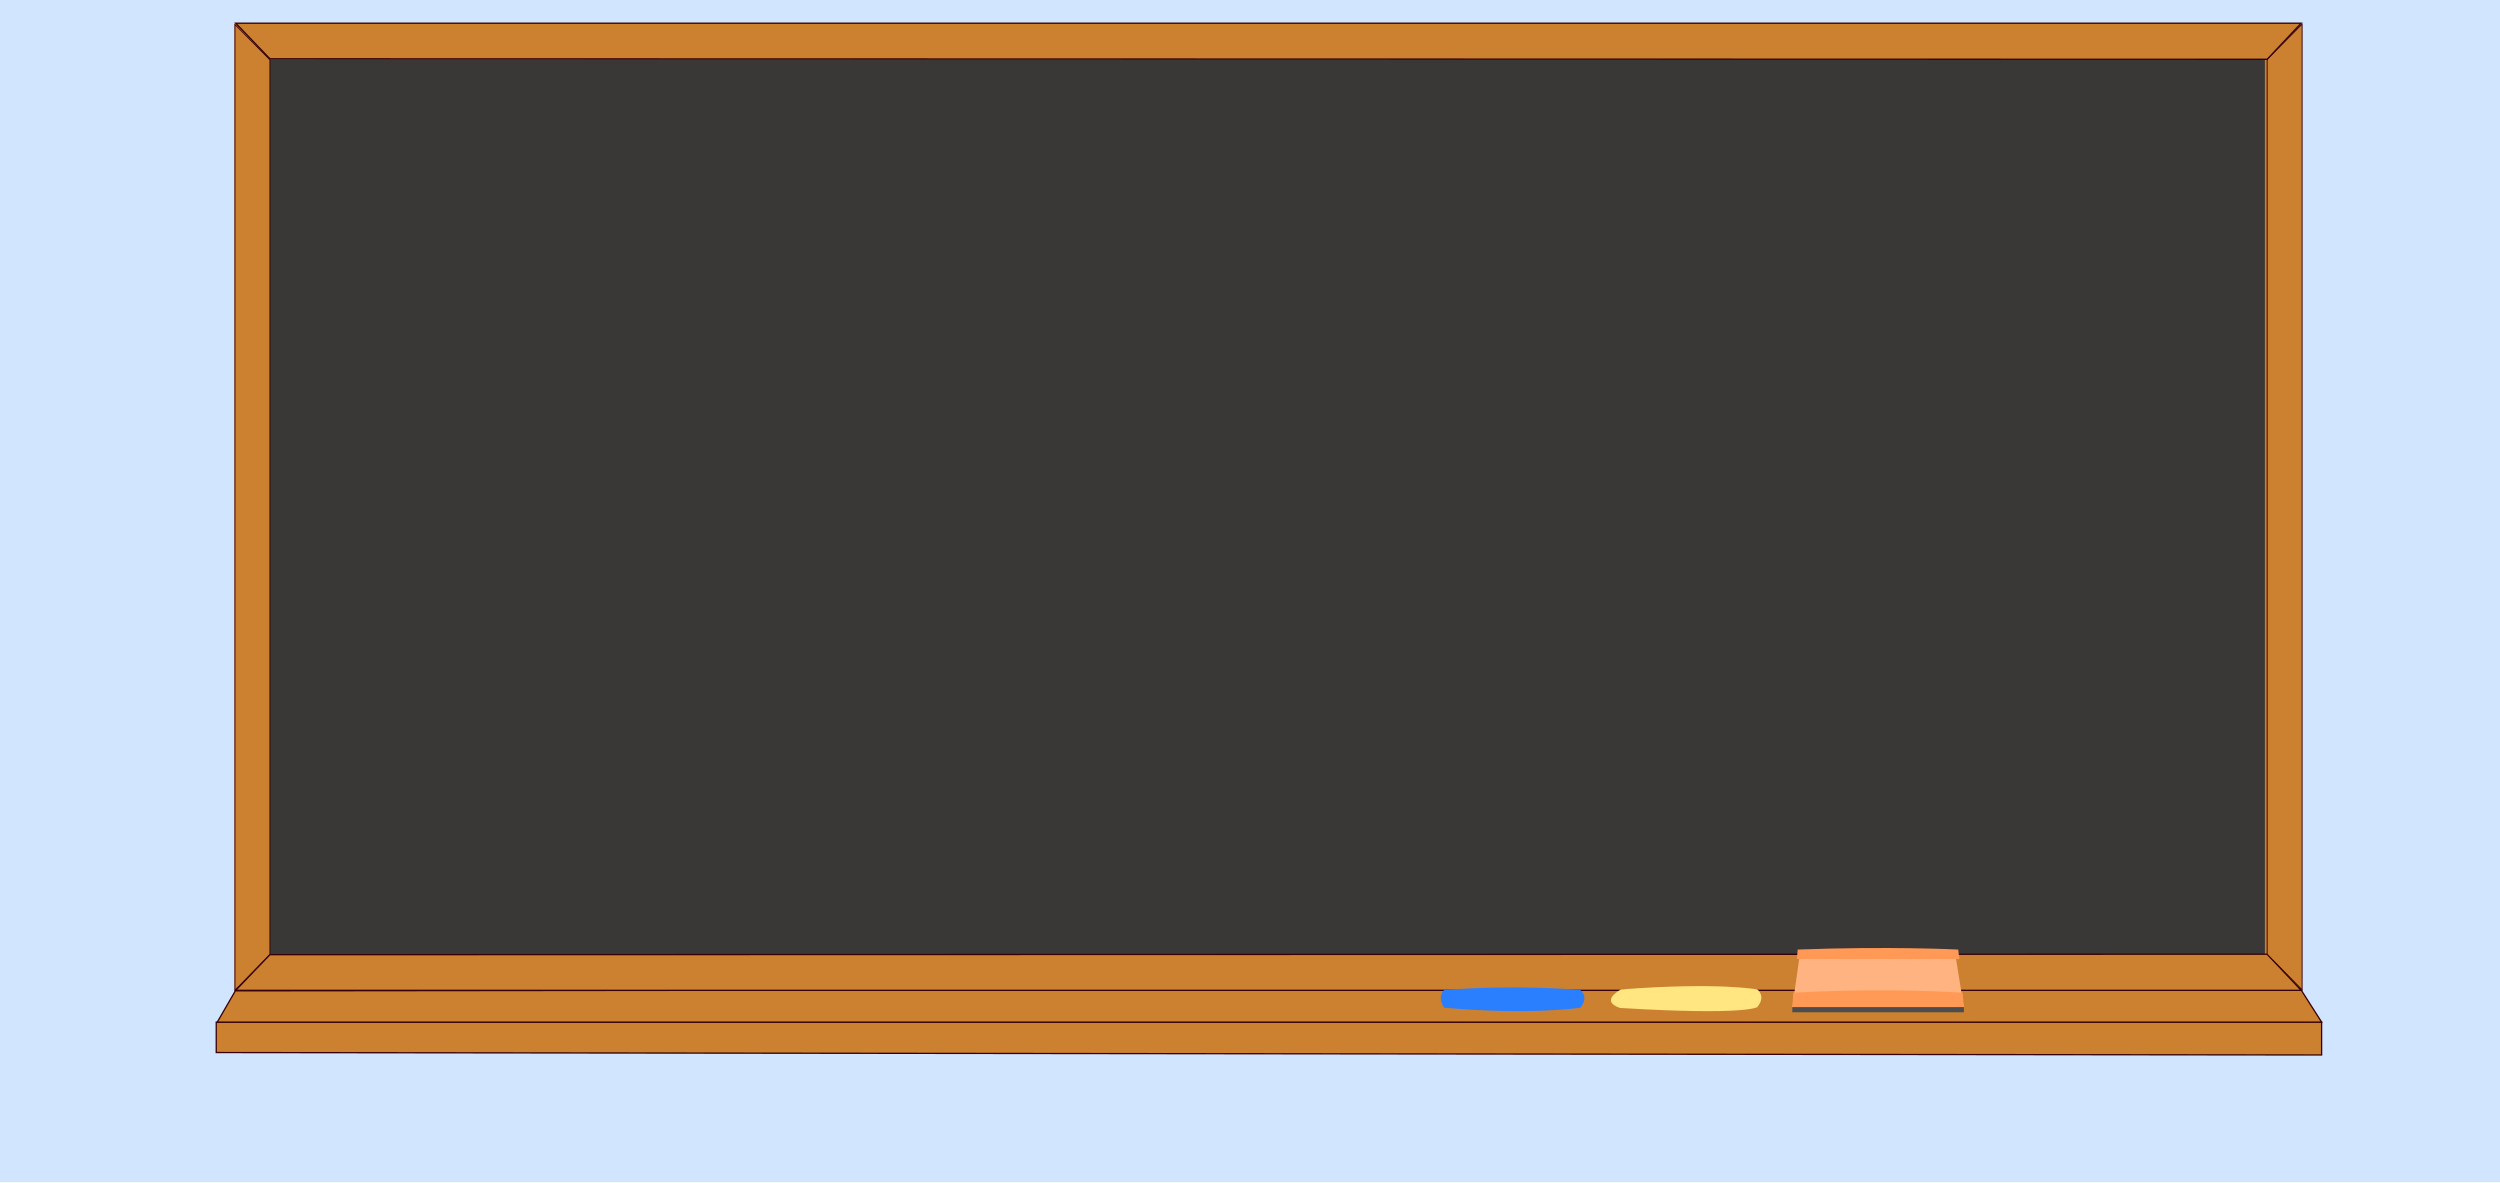
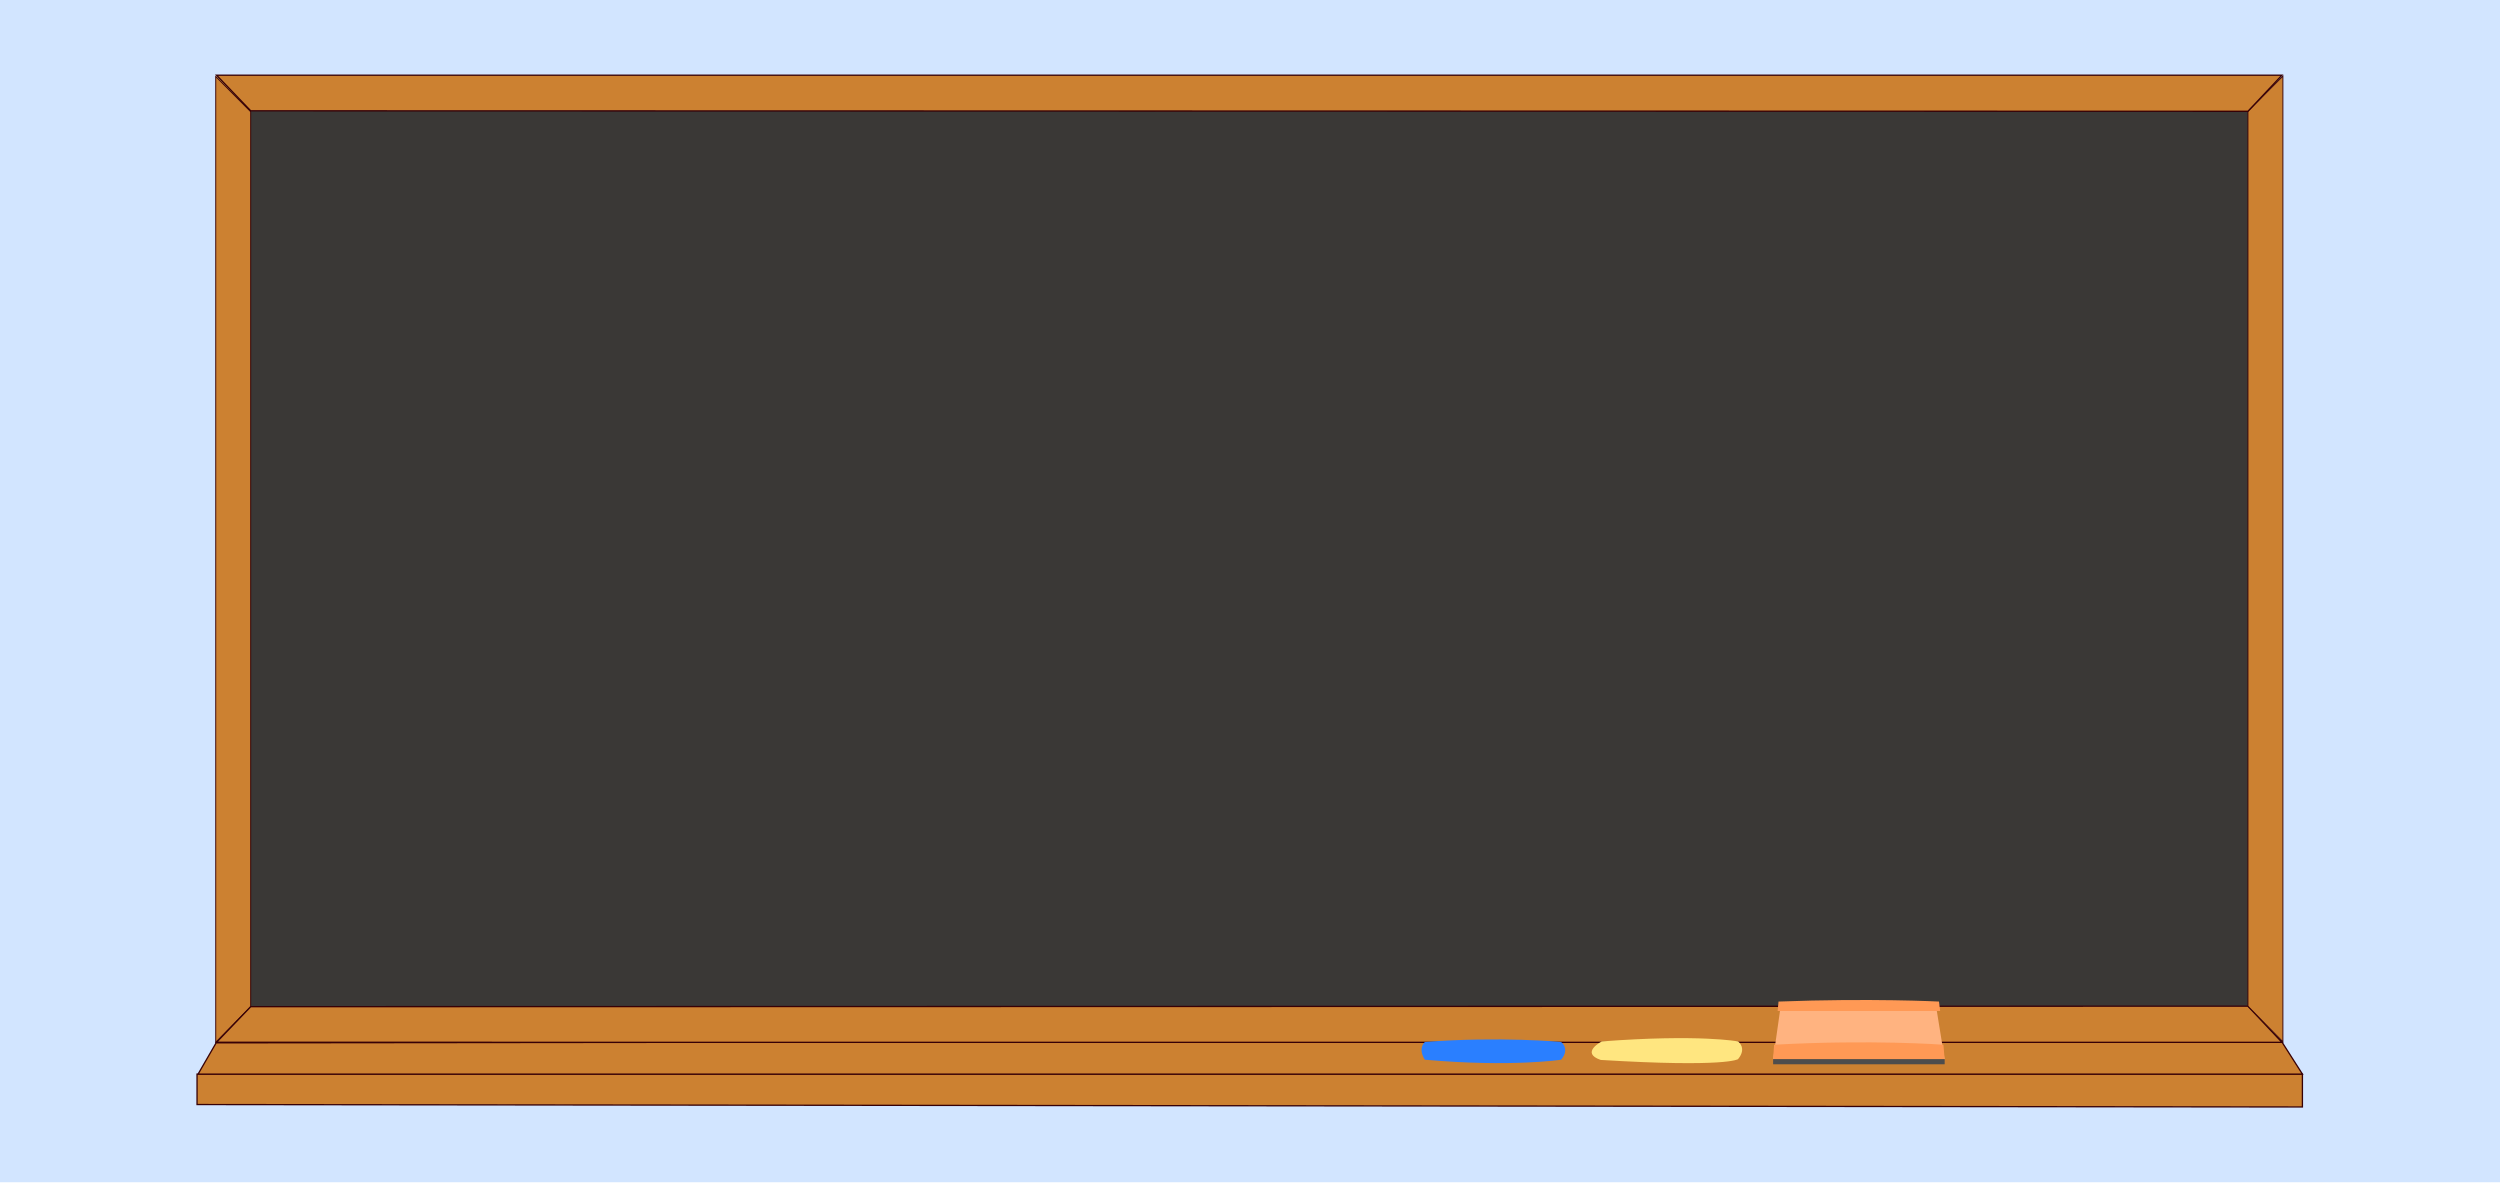
- <svg xmlns="http://www.w3.org/2000/svg" xmlns:ns1="http://www.openswatchbook.org/uri/2009/osb" xmlns:xlink="http://www.w3.org/1999/xlink" width="442mm" height="209mm" version="1.1" viewBox="0 0 442 209">
-   <defs>
-     <linearGradient id="linearGradient936" ns1:paint="solid">
-       <stop stop-color="#360006" offset="0" />
+ <svg xmlns="http://www.w3.org/2000/svg" xmlns:ns1="http://www.openswatchbook.org/uri/2009/osb" xmlns:xlink="http://www.w3.org/1999/xlink" id="svg60" viewBox="0 0 442 209" version="1.1" height="209mm" width="442mm">
+   <defs id="defs11">
+     <linearGradient ns1:paint="solid" id="linearGradient936">
+       <stop id="stop2" offset="0" stop-color="#360006" />
    </linearGradient>
-     <linearGradient id="linearGradient938" x1="-.708" x2="446.29" y1="208.65" y2="208.65" gradientTransform="matrix(.8333 0 0 1.611 38.838 -158.38)" gradientUnits="userSpaceOnUse" xlink:href="#linearGradient936" />
-     <linearGradient id="linearGradient942" x1="-.708" x2="446.29" y1="208.65" y2="208.65" gradientTransform="matrix(.8335 0 0 -1.611 38.658 519.8)" gradientUnits="userSpaceOnUse" xlink:href="#linearGradient936" />
-     <linearGradient id="linearGradient1113" x1="-.708" x2="446.29" y1="208.65" y2="208.65" gradientTransform="matrix(0 -.38243 -1.742 0 408.2 174.89)" gradientUnits="userSpaceOnUse" xlink:href="#linearGradient936" />
-     <linearGradient id="linearGradient1197" x1="-.708" x2="446.29" y1="208.65" y2="208.65" gradientTransform="matrix(-.8179 0 0 1.7484 406.43 -192.93)" gradientUnits="userSpaceOnUse" xlink:href="#linearGradient936" />
-     <linearGradient id="linearGradient1221" x1="-.708" x2="446.29" y1="208.65" y2="208.65" gradientTransform="matrix(0 -.38243 1.742 0 40.356 174.8)" gradientUnits="userSpaceOnUse" xlink:href="#linearGradient936" />
-     <linearGradient id="linearGradient1306" x1="-.708" x2="446.29" y1="208.65" y2="208.65" gradientTransform="matrix(-.8179 0 0 -1.7484 406.43 372.11)" gradientUnits="userSpaceOnUse" xlink:href="#linearGradient936" />
+     <linearGradient xlink:href="#linearGradient936" gradientUnits="userSpaceOnUse" gradientTransform="matrix(0.8333,0,0,1.611,38.838,-158.38)" y2="208.65" y1="208.65" x2="446.29" x1="-.708" id="linearGradient938" />
+     <linearGradient xlink:href="#linearGradient936" gradientUnits="userSpaceOnUse" gradientTransform="matrix(0.8335,0,0,-1.611,38.658,519.8)" y2="208.65" y1="208.65" x2="446.29" x1="-.708" id="linearGradient942" />
+     <linearGradient xlink:href="#linearGradient936" gradientUnits="userSpaceOnUse" gradientTransform="matrix(0,-0.38243,-1.742,0,408.2,174.89)" y2="208.65" y1="208.65" x2="446.29" x1="-.708" id="linearGradient1113" />
+     <linearGradient xlink:href="#linearGradient936" gradientUnits="userSpaceOnUse" gradientTransform="matrix(-0.8179,0,0,1.7484,406.43,-192.93)" y2="208.65" y1="208.65" x2="446.29" x1="-.708" id="linearGradient1197" />
+     <linearGradient xlink:href="#linearGradient936" gradientUnits="userSpaceOnUse" gradientTransform="matrix(0,-0.38243,1.742,0,40.356,174.8)" y2="208.65" y1="208.65" x2="446.29" x1="-.708" id="linearGradient1221" />
+     <linearGradient xlink:href="#linearGradient936" gradientUnits="userSpaceOnUse" gradientTransform="matrix(-0.8179,0,0,-1.7484,406.43,372.11)" y2="208.65" y1="208.65" x2="446.29" x1="-.708" id="linearGradient1306" />
  </defs>
-   <rect x="3.8934e-8" y="9.079e-9" width="442" height="209.02" fill="#d2e5ff" fill-rule="evenodd" stroke-width=".302" />
-   <rect x="47.721" y="10.486" width="352.71" height="158.3" rx="0" ry="0" fill="#3a3836" stroke="#cc8131" stroke-linecap="round" stroke-width="12.523" style="paint-order:stroke markers fill" />
-   <g fill-rule="evenodd">
-     <g fill="#e0a85a" stroke-width=".108">
-       <rect transform="matrix(.70704 .70717 -.70456 .70965 0 0)" x="32.409" y="-26.536" width="8.85" height=".374" rx="1.809" ry=".187" />
-       <rect transform="matrix(.70456 -.70965 .70704 .70717 0 0)" x="275.75" y="291.38" width="8.85" height=".374" rx="1.809" ry=".187" />
-       <rect transform="matrix(.70704 .70717 -.70456 .70965 0 0)" x="403.08" y="-164" width="8.85" height=".374" rx="1.809" ry=".187" />
-       <rect transform="matrix(.70704 -.70717 -.70456 -.70965 0 0)" x="-93.899" y="-153.29" width="8.85" height=".374" rx="1.809" ry=".187" />
+   <rect id="rect15" stroke-width=".302" fill-rule="evenodd" fill="#d2e5ff" height="209.02" width="442" y="9.079e-9" x="3.8934e-8" />
+   <rect id="rect17" style="stroke:none;paint-order:stroke markers fill" stroke-width="12.541" stroke-linecap="round" stroke="#cc8131" fill="#3a3836" ry="0" rx="0" height="158.3" width="353.725" y="19.562" x="44.195" />
+   <g transform="translate(-3.395079,9.192955)" id="g57" fill-rule="evenodd">
+     <g id="g27" stroke-width="0.108" fill="#e0a85a">
+       <rect id="rect19" ry="0.187" rx="1.809" height="0.374" width="8.85" y="-26.536" x="32.409" transform="matrix(0.70704,0.70717,-0.70456,0.70965,0,0)" />
+       <rect id="rect21" ry="0.187" rx="1.809" height="0.374" width="8.85" y="291.38" x="275.75" transform="matrix(0.70456,-0.70965,0.70704,0.70717,0,0)" />
+       <rect id="rect23" ry="0.187" rx="1.809" height="0.374" width="8.85" y="-164" x="403.08" transform="matrix(0.70704,0.70717,-0.70456,0.70965,0,0)" />
+       <rect id="rect25" ry="0.187" rx="1.809" height="0.374" width="8.85" y="-153.29" x="-93.899" transform="matrix(0.70704,-0.70717,-0.70456,-0.70965,0,0)" />
    </g>
-     <g fill="#cc8131">
-       <path d="m38.232 186.09 372.23 0.43-1.8e-4 -5.808h-372.23z" stroke="url(#linearGradient942)" stroke-width=".232" />
-       <path d="m41.61 175.18 365.08-0.386 3.773 5.915-372.05 8.4e-4z" stroke="url(#linearGradient938)" stroke-width=".232" />
-       <path d="m47.721 168.78v-158.21l-6.183-6.236-9.17e-4 170.75z" stroke="url(#linearGradient1113)" stroke-width=".163" />
-       <path d="m400.83 168.7-353.11 0.087-6.046 6.3 365.17 8.4e-4z" stroke="url(#linearGradient1197)" stroke-width=".239" />
-       <path d="m400.83 168.7v-158.21l6.183-6.236 8.3e-4 170.75z" stroke="url(#linearGradient1221)" stroke-width=".163" />
-       <path d="m400.83 10.486-353.11-0.088-6.046-6.3 365.17-8.36e-4z" stroke="url(#linearGradient1306)" stroke-width=".239" />
+     <g id="g41" fill="#cc8131">
+       <path style="stroke:url(#linearGradient942)" id="path29" stroke-width="0.232" stroke="url(#linearGradient942)" d="m 38.232,186.09 372.23,0.43 -1.8e-4,-5.808 h -372.23 z" />
+       <path style="stroke:url(#linearGradient938)" id="path31" stroke-width="0.232" stroke="url(#linearGradient938)" d="m 41.61,175.18 365.08,-0.386 3.773,5.915 -372.05,8.4e-4 z" />
+       <path style="stroke:url(#linearGradient1113)" id="path33" stroke-width="0.163" stroke="url(#linearGradient1113)" d="M 47.721,168.78 V 10.57 l -6.183,-6.236 -9.17e-4,170.75 z" />
+       <path style="stroke:url(#linearGradient1197)" id="path35" stroke-width="0.239" stroke="url(#linearGradient1197)" d="m 400.83,168.7 -353.11,0.087 -6.046,6.3 365.17,8.4e-4 z" />
+       <path style="stroke:url(#linearGradient1221)" id="path37" stroke-width="0.163" stroke="url(#linearGradient1221)" d="M 400.83,168.7 V 10.49 l 6.183,-6.236 8.3e-4,170.75 z" />
+       <path style="stroke:url(#linearGradient1306)" id="path39" stroke-width="0.239" stroke="url(#linearGradient1306)" d="M 400.83,10.486 47.72,10.398 41.674,4.098 406.844,4.098 Z" />
    </g>
-     <g transform="matrix(.99632 0 0 1 17.937 -61.917)">
-       <path d="m301.43 230.34h27.487l1.566 9.637h-30.431z" fill="#ffb380" stroke-width=".105" />
-       <path d="m301.01 229.8c16.369-0.622 28.476 0 28.476 0l0.203 1.673h-28.839z" fill="#f95" stroke-width=".102" />
-       <path d="m300.22 237.43c17.273-0.948 30.049 0 30.049 0l0.214 2.552h-30.431z" fill="#f95" stroke-width=".13" />
-       <rect x="300.05" y="239.98" width="30.444" height=".908" fill="#4d4d4d" stroke-width=".102" />
+     <g id="g51" transform="matrix(0.99632,0,0,1,17.937,-61.917)">
+       <path id="path43" stroke-width="0.105" fill="#ffb380" d="m 301.43,230.34 h 27.487 l 1.566,9.637 h -30.431 z" />
+       <path id="path45" stroke-width="0.102" fill="#ff9955" d="m 301.01,229.8 c 16.369,-0.622 28.476,0 28.476,0 l 0.203,1.673 h -28.839 z" />
+       <path id="path47" stroke-width="0.13" fill="#ff9955" d="m 300.22,237.43 c 17.273,-0.948 30.049,0 30.049,0 l 0.214,2.552 h -30.431 z" />
+       <rect id="rect49" stroke-width="0.102" fill="#4d4d4d" height="0.908" width="30.444" y="239.98" x="300.05" />
    </g>
-     <path d="m255.31 175.03c13.377-1.029 24.088 0 24.088 0s1.637 1.169 0 3.134c0 0-8.793 1.356-24.088 0-1.31-2.058 0-3.134 0-3.134z" fill="#2a7fff" stroke-width=".265" />
-     <path d="m286.59 174.93c17.259-1.31 24.088 0 24.088 0s1.637 1.169 0 3.134c0 0-1.964 1.497-24.275 0.14-3.695-1.263 0.187-3.274 0.187-3.274z" fill="#ffe680" stroke-width=".265" />
+     <path id="path53" stroke-width="0.265" fill="#2a7fff" d="m 255.31,175.03 c 13.377,-1.029 24.088,0 24.088,0 0,0 1.637,1.169 0,3.134 0,0 -8.793,1.356 -24.088,0 -1.31,-2.058 0,-3.134 0,-3.134 z" />
+     <path id="path55" stroke-width="0.265" fill="#ffe680" d="m 286.59,174.93 c 17.259,-1.31 24.088,0 24.088,0 0,0 1.637,1.169 0,3.134 0,0 -1.964,1.497 -24.275,0.14 -3.695,-1.263 0.187,-3.274 0.187,-3.274 z" />
  </g>
</svg>
